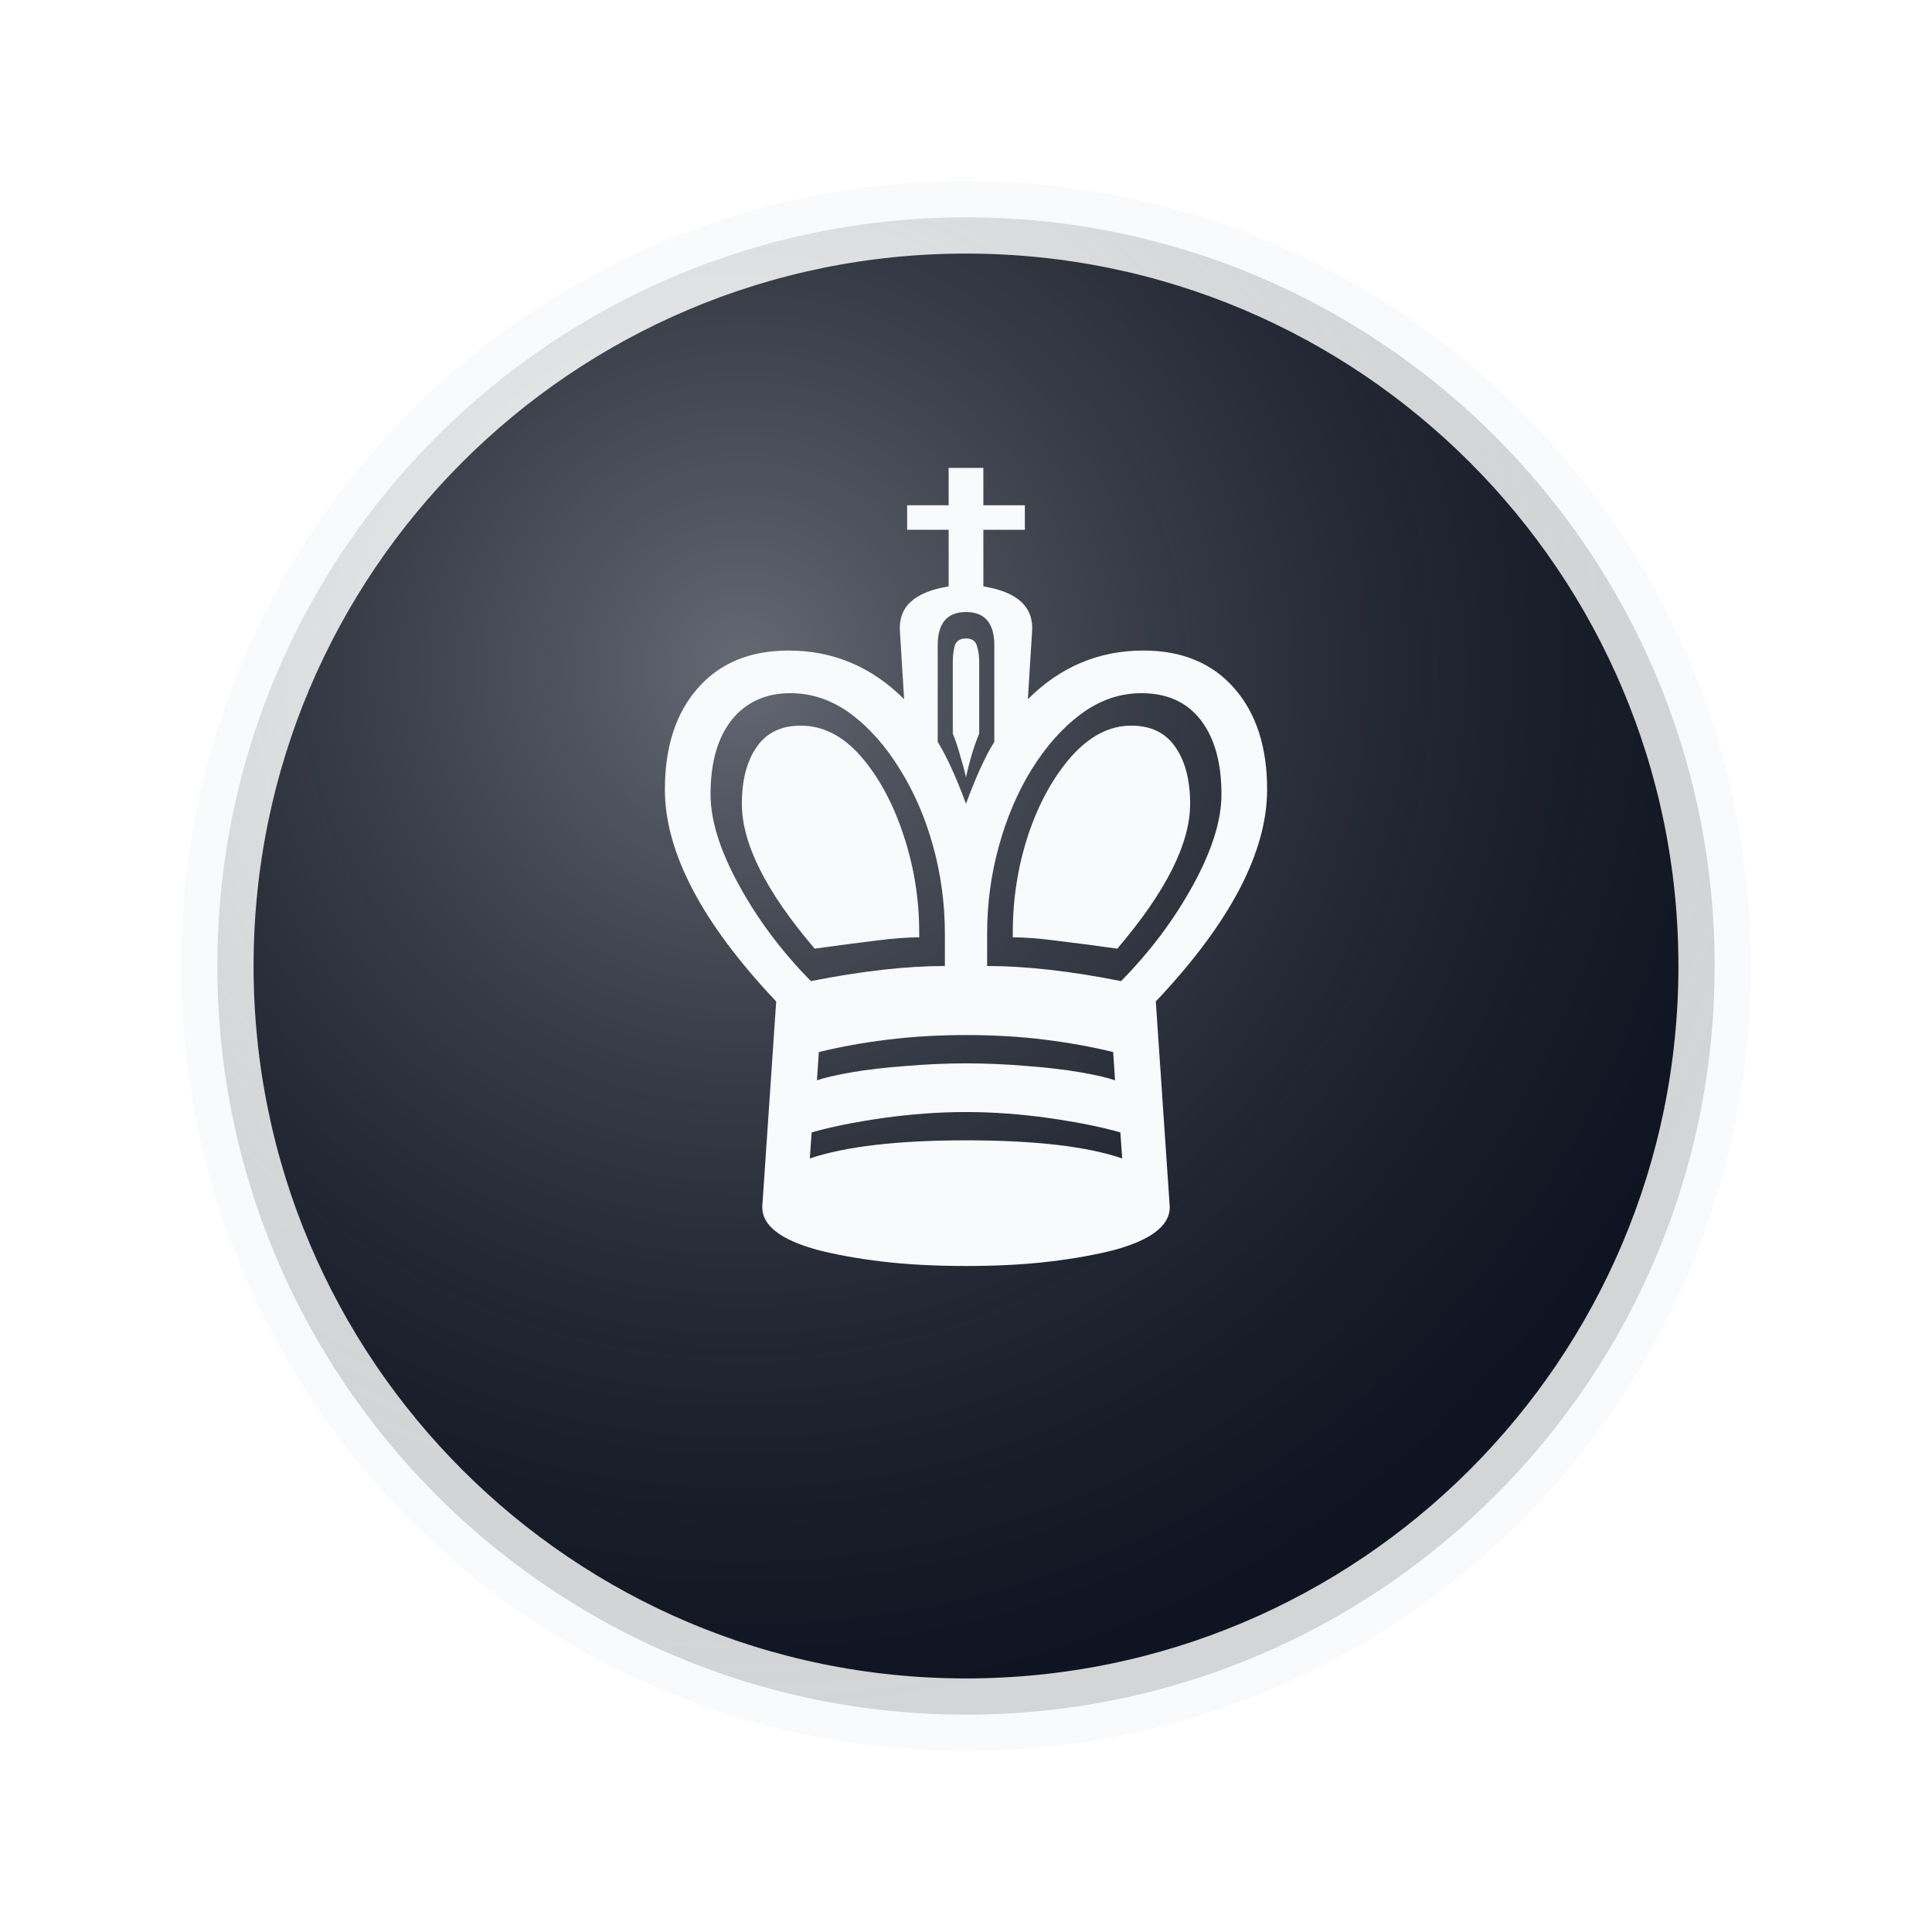
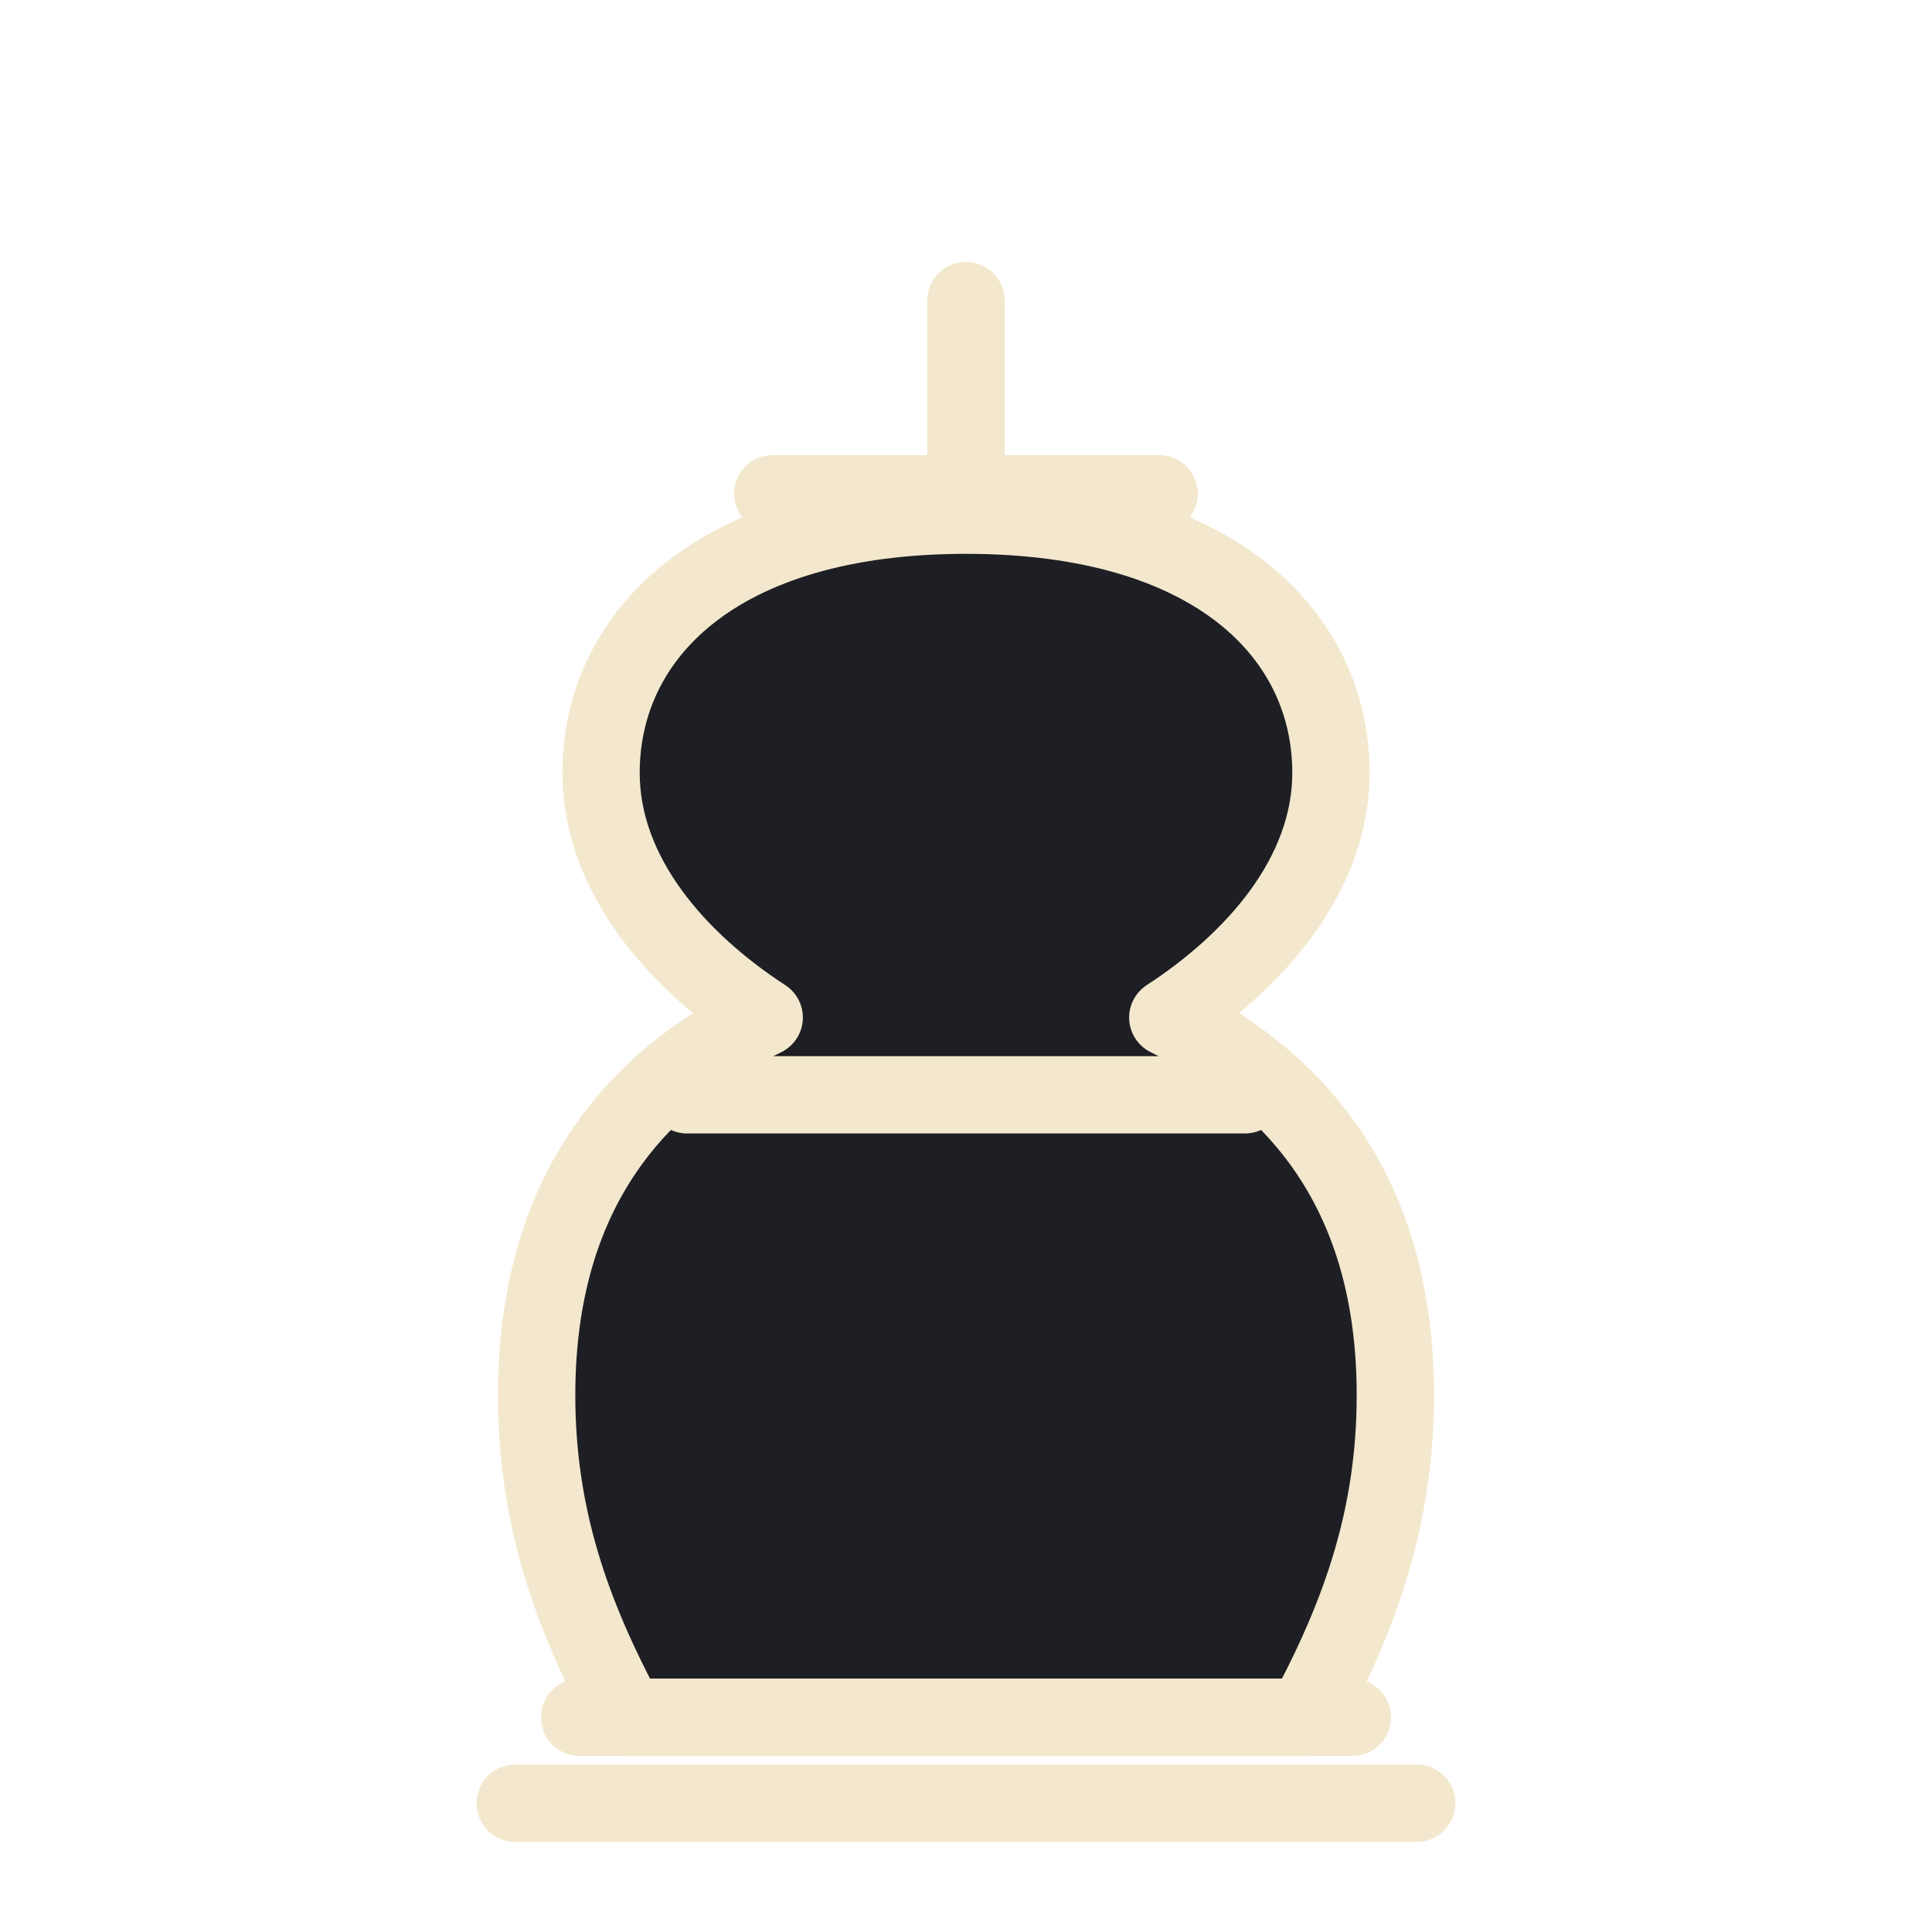
- <svg xmlns="http://www.w3.org/2000/svg" viewBox="0 0 80 80">
-   <defs>
-     <radialGradient id="g" cx="35%" cy="30%" r="70%">
-       <stop offset="0%" stop-color="#ffffff" stop-opacity="0.35" />
-       <stop offset="100%" stop-color="#000000" stop-opacity="0.15" />
-     </radialGradient>
-   </defs>
-   <circle cx="40" cy="40" r="31" fill="#111827" stroke="#f8fafc" stroke-width="3" />
-   <circle cx="40" cy="40" r="31" fill="url(#g)" />
-   <text x="40" y="51" text-anchor="middle" font-size="42" font-family="Segoe UI Symbol, Noto Sans Symbols2, Arial Unicode MS, serif" fill="#f8fafc">♚</text>
+ <svg xmlns="http://www.w3.org/2000/svg" viewBox="0 0 45 45">
+   <g fill="#1e1f24" stroke="#f3e8cd" stroke-width="1.8" stroke-linecap="round" stroke-linejoin="round">
+     <path d="M22.5 7v9" />
+     <path d="M18 11.5h9" />
+     <path d="M14 18c0-3.2 2.7-6 8.5-6 5.8 0 8.5 2.8 8.5 6 0 2.4-1.8 4.4-3.8 5.7 3.3 1.6 5.3 4.4 5.3 8.8 0 2.8-.8 5.1-2.1 7.5H14.6c-1.3-2.4-2.1-4.7-2.1-7.5 0-4.4 2-7.2 5.3-8.8-2-1.3-3.8-3.3-3.8-5.7z" />
+     <path d="M16 25.5h13" />
+     <path d="M13.5 40h18" />
+     <path d="M12 42h21" />
+   </g>
</svg>
